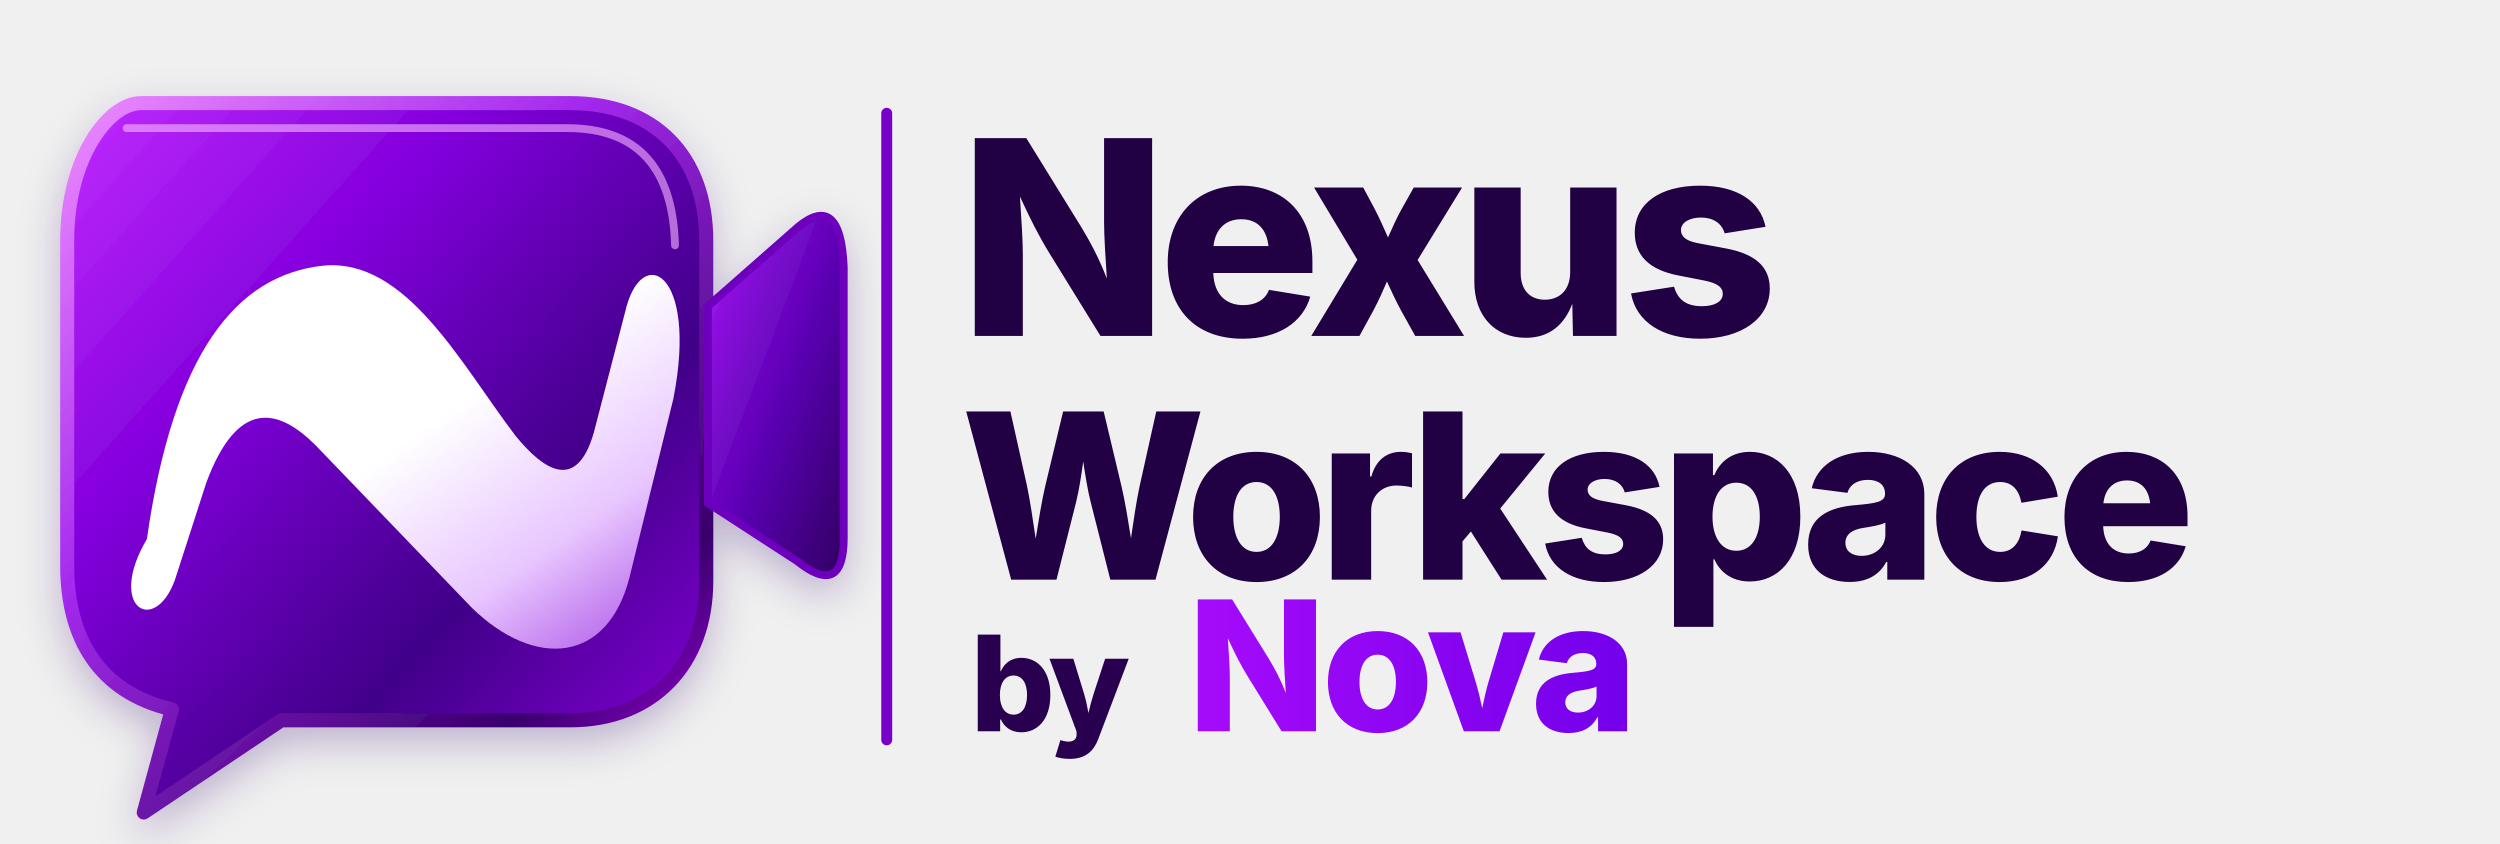
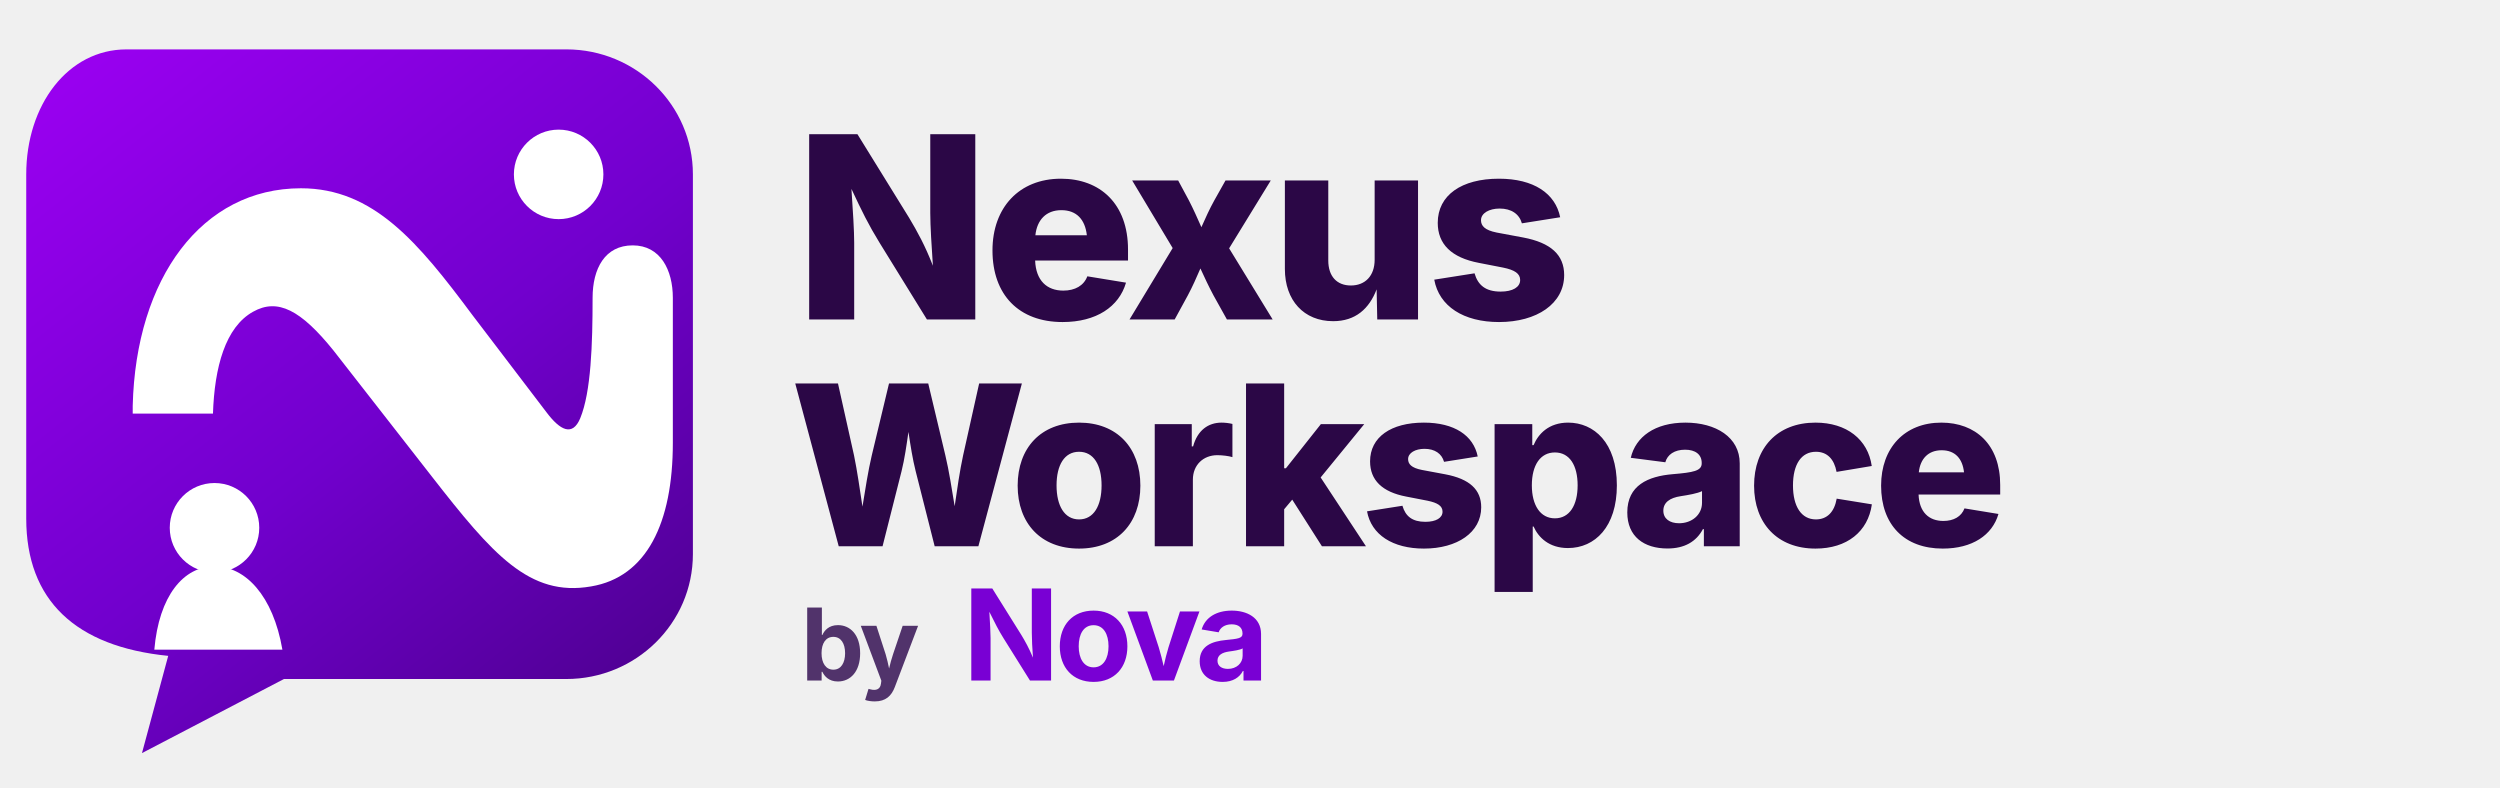
- <svg xmlns="http://www.w3.org/2000/svg" viewBox="0 0 1600 540" role="img" aria-labelledby="title desc">
+ <svg xmlns="http://www.w3.org/2000/svg" viewBox="0 0 1620 510" role="img" aria-labelledby="title desc">
  <defs>
-     <linearGradient id="panel" x1="0" y1="0" x2="1" y2="1">
-       <stop stop-color="#c12cff" />
-       <stop offset=".32" stop-color="#8200dc" />
-       <stop offset=".66" stop-color="#400088" />
-       <stop offset="1" stop-color="#8f00e2" />
+     <linearGradient id="purple" x1=".10" y1="0" x2=".85" y2="1">
+       <stop offset="0" stop-color="#9900F0" />
+       <stop offset=".54" stop-color="#7100CD" />
+       <stop offset="1" stop-color="#4D008F" />
    </linearGradient>
-     <linearGradient id="panelEdge" x1="0" y1="0" x2=".85" y2="1">
-       <stop stop-color="#ed8cff" />
-       <stop offset=".4" stop-color="#a429ed" />
-       <stop offset=".85" stop-color="#39006c" />
-       <stop offset="1" stop-color="#8b00c8" />
-     </linearGradient>
-     <linearGradient id="ribbon" x1="0" y1="0" x2="1" y2="1">
-       <stop stop-color="#fff" />
-       <stop offset=".48" stop-color="#fff" />
-       <stop offset=".75" stop-color="#e8c6ff" />
-       <stop offset="1" stop-color="#a647e4" />
-     </linearGradient>
-     <linearGradient id="lens" x1="0" y1="0" x2="1" y2="1">
-       <stop stop-color="#a719f5" />
-       <stop offset=".55" stop-color="#5800b0" />
-       <stop offset="1" stop-color="#310060" />
-     </linearGradient>
-     <linearGradient id="nova" x1="0" y1="0" x2="1" y2="0">
-       <stop stop-color="#a50bfa" />
-       <stop offset="1" stop-color="#7400eb" />
-     </linearGradient>
-     <filter id="shadow" x="-30%" y="-30%" width="170%" height="170%">
-       <feDropShadow dx="0" dy="10" stdDeviation="13" flood-color="#35006e" flood-opacity=".26" />
-     </filter>
  </defs>
-   <g filter="url(#shadow)">
-     <path d="M90 66H365C419 66 452 100 452 154V372C452 425 418 461 365 461H180L92 520L110 454C63 443 43 408 43 362V154C43 100 70 66 90 66Z" fill="url(#panel)" stroke="url(#panelEdge)" stroke-width="9" stroke-linejoin="round" />
-     <path d="M453 196L511 145Q538 123 540 171V344Q540 383 510 359L453 322Z" fill="url(#lens)" stroke="#6c00bc" stroke-width="5" />
-     <path d="M81 82H363Q430 82 432 157" fill="none" stroke="#f7b5ff" stroke-opacity=".6" stroke-width="5" stroke-linecap="round" />
-     <path d="M94 345C111 226 151 176 207 170C260 165 295 233 330 279C348 301 369 315 380 277L400 200C410 155 447 173 431 255L403 369C389 425 342 428 302 389L202 285C178 261 152 255 132 309L112 371C99 407 68 389 94 345Z" fill="url(#ribbon)" />
+   <path d="M82 32h285c45 0 82 36 82 81v246c0 45-37 81-82 81H184L92 488l17-63c-60-6-92-36-92-89V113c0-45 27-81 65-81Z" fill="url(#purple)" />
+   <path d="M86 263c2-83 45-141 109-141 47 0 76 35 111 82l48 63c9 12 17 16 22 4 7-17 8-48 8-78 0-19 8-34 26-34 18 0 26 16 26 34v94c0 52-17 87-53 93-40 7-64-21-103-71l-64-82c-21-26-36-34-52-25-18 10-25 36-26 66H86Z" fill="#FFFFFF" />
+   <circle cx="139" cy="342" r="29" fill="#FFFFFF" />
+   <path d="M100 421c3-35 19-54 39-54s38 19 44 54H100Z" fill="#FFFFFF" />
+   <circle cx="362" cy="113" r="29" fill="#FFFFFF" />
+   <g fill="#2B0746" font-family="Inter, 'Avenir Next', 'Segoe UI', Arial, sans-serif" font-weight="780" letter-spacing="-4">
+     <text x="515" y="207" font-size="165">Nexus</text>
+     <text x="512" y="354" font-size="145">Workspace</text>
  </g>
-   <rect x="564" y="69" width="7" height="408" rx="3.5" fill="#7900c8" />
-   <g font-family="Inter, Avenir Next, Segoe UI, Arial, sans-serif" font-weight="800" letter-spacing="-6" fill="#210043">
-     <text x="614" y="215" font-size="174">Nexus</text>
-     <text x="615" y="371" font-size="148">Workspace</text>
-   </g>
-   <g font-family="Inter, Avenir Next, Segoe UI, Arial, sans-serif" font-weight="800" letter-spacing="-3">
-     <text x="621" y="468" fill="#29004f" font-size="85">by</text>
-     <text x="760" y="468" fill="url(#nova)" font-size="116">Nova</text>
+   <g font-family="Inter, 'Avenir Next', 'Segoe UI', Arial, sans-serif" font-weight="650">
+     <text x="519" y="441" font-size="65" letter-spacing="-2" fill="#51336B">by</text>
+     <text x="624" y="441" font-size="82" letter-spacing="-3" fill="#7900D4">Nova</text>
  </g>
</svg>
